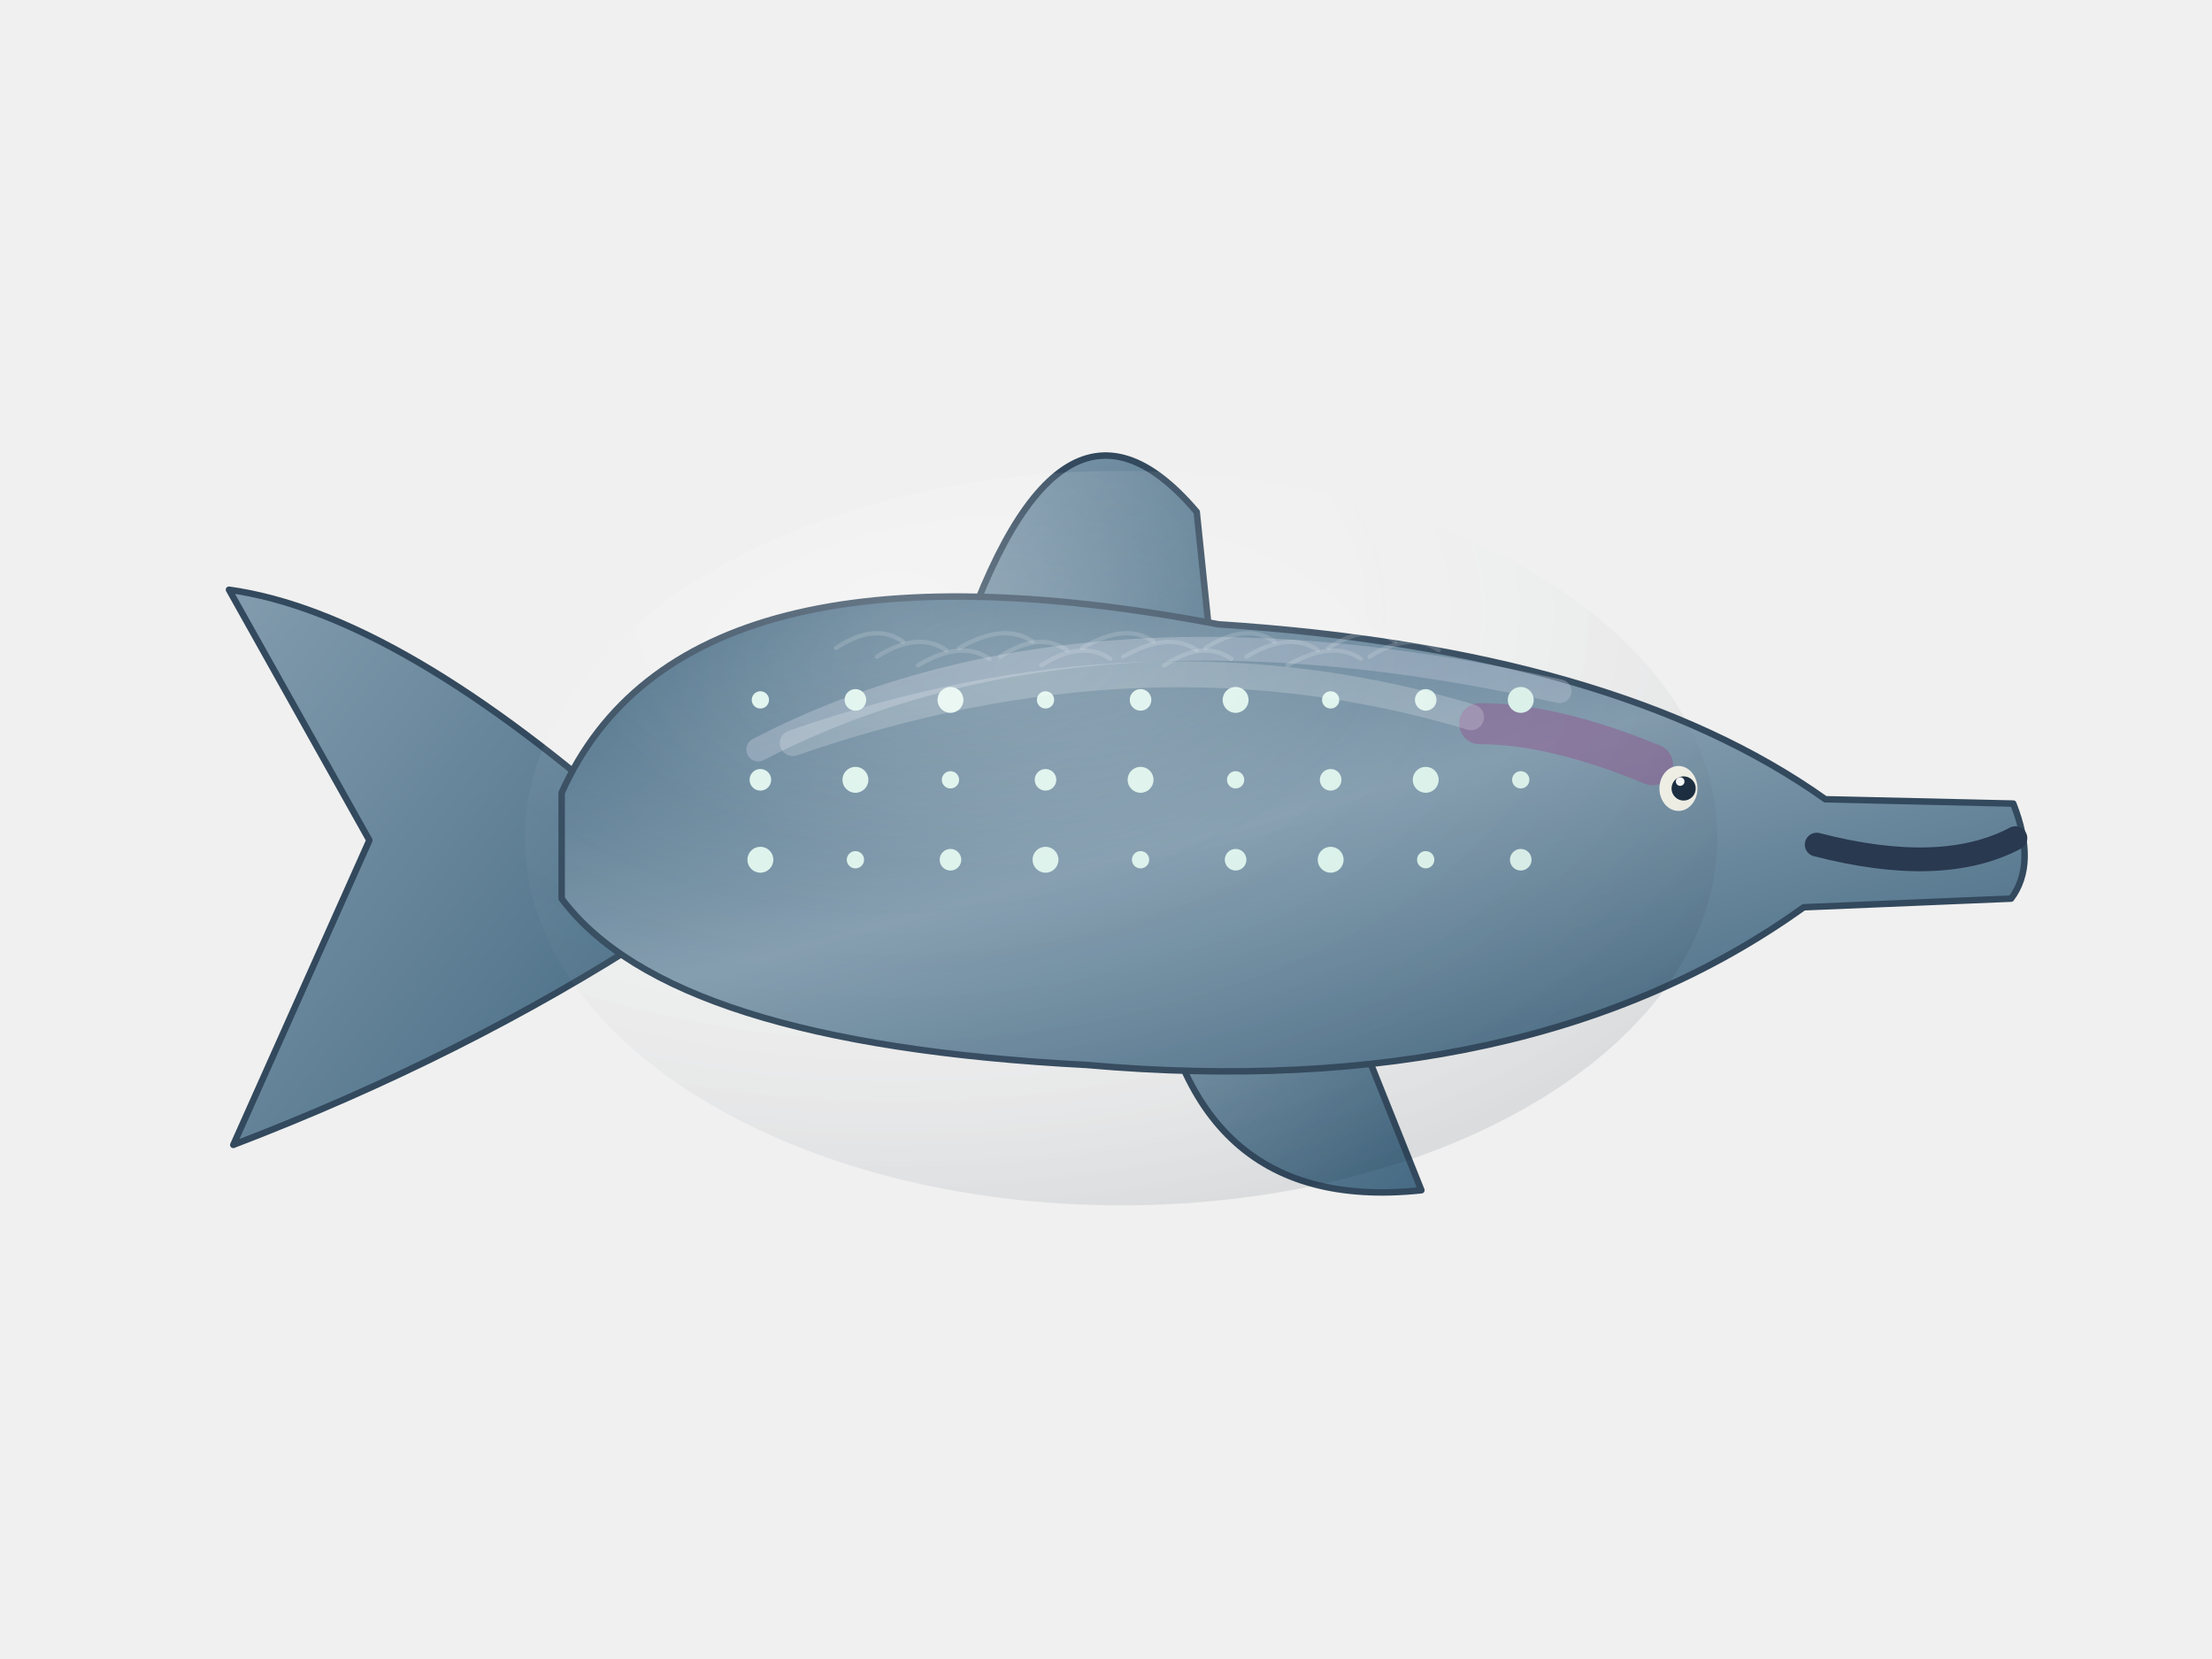
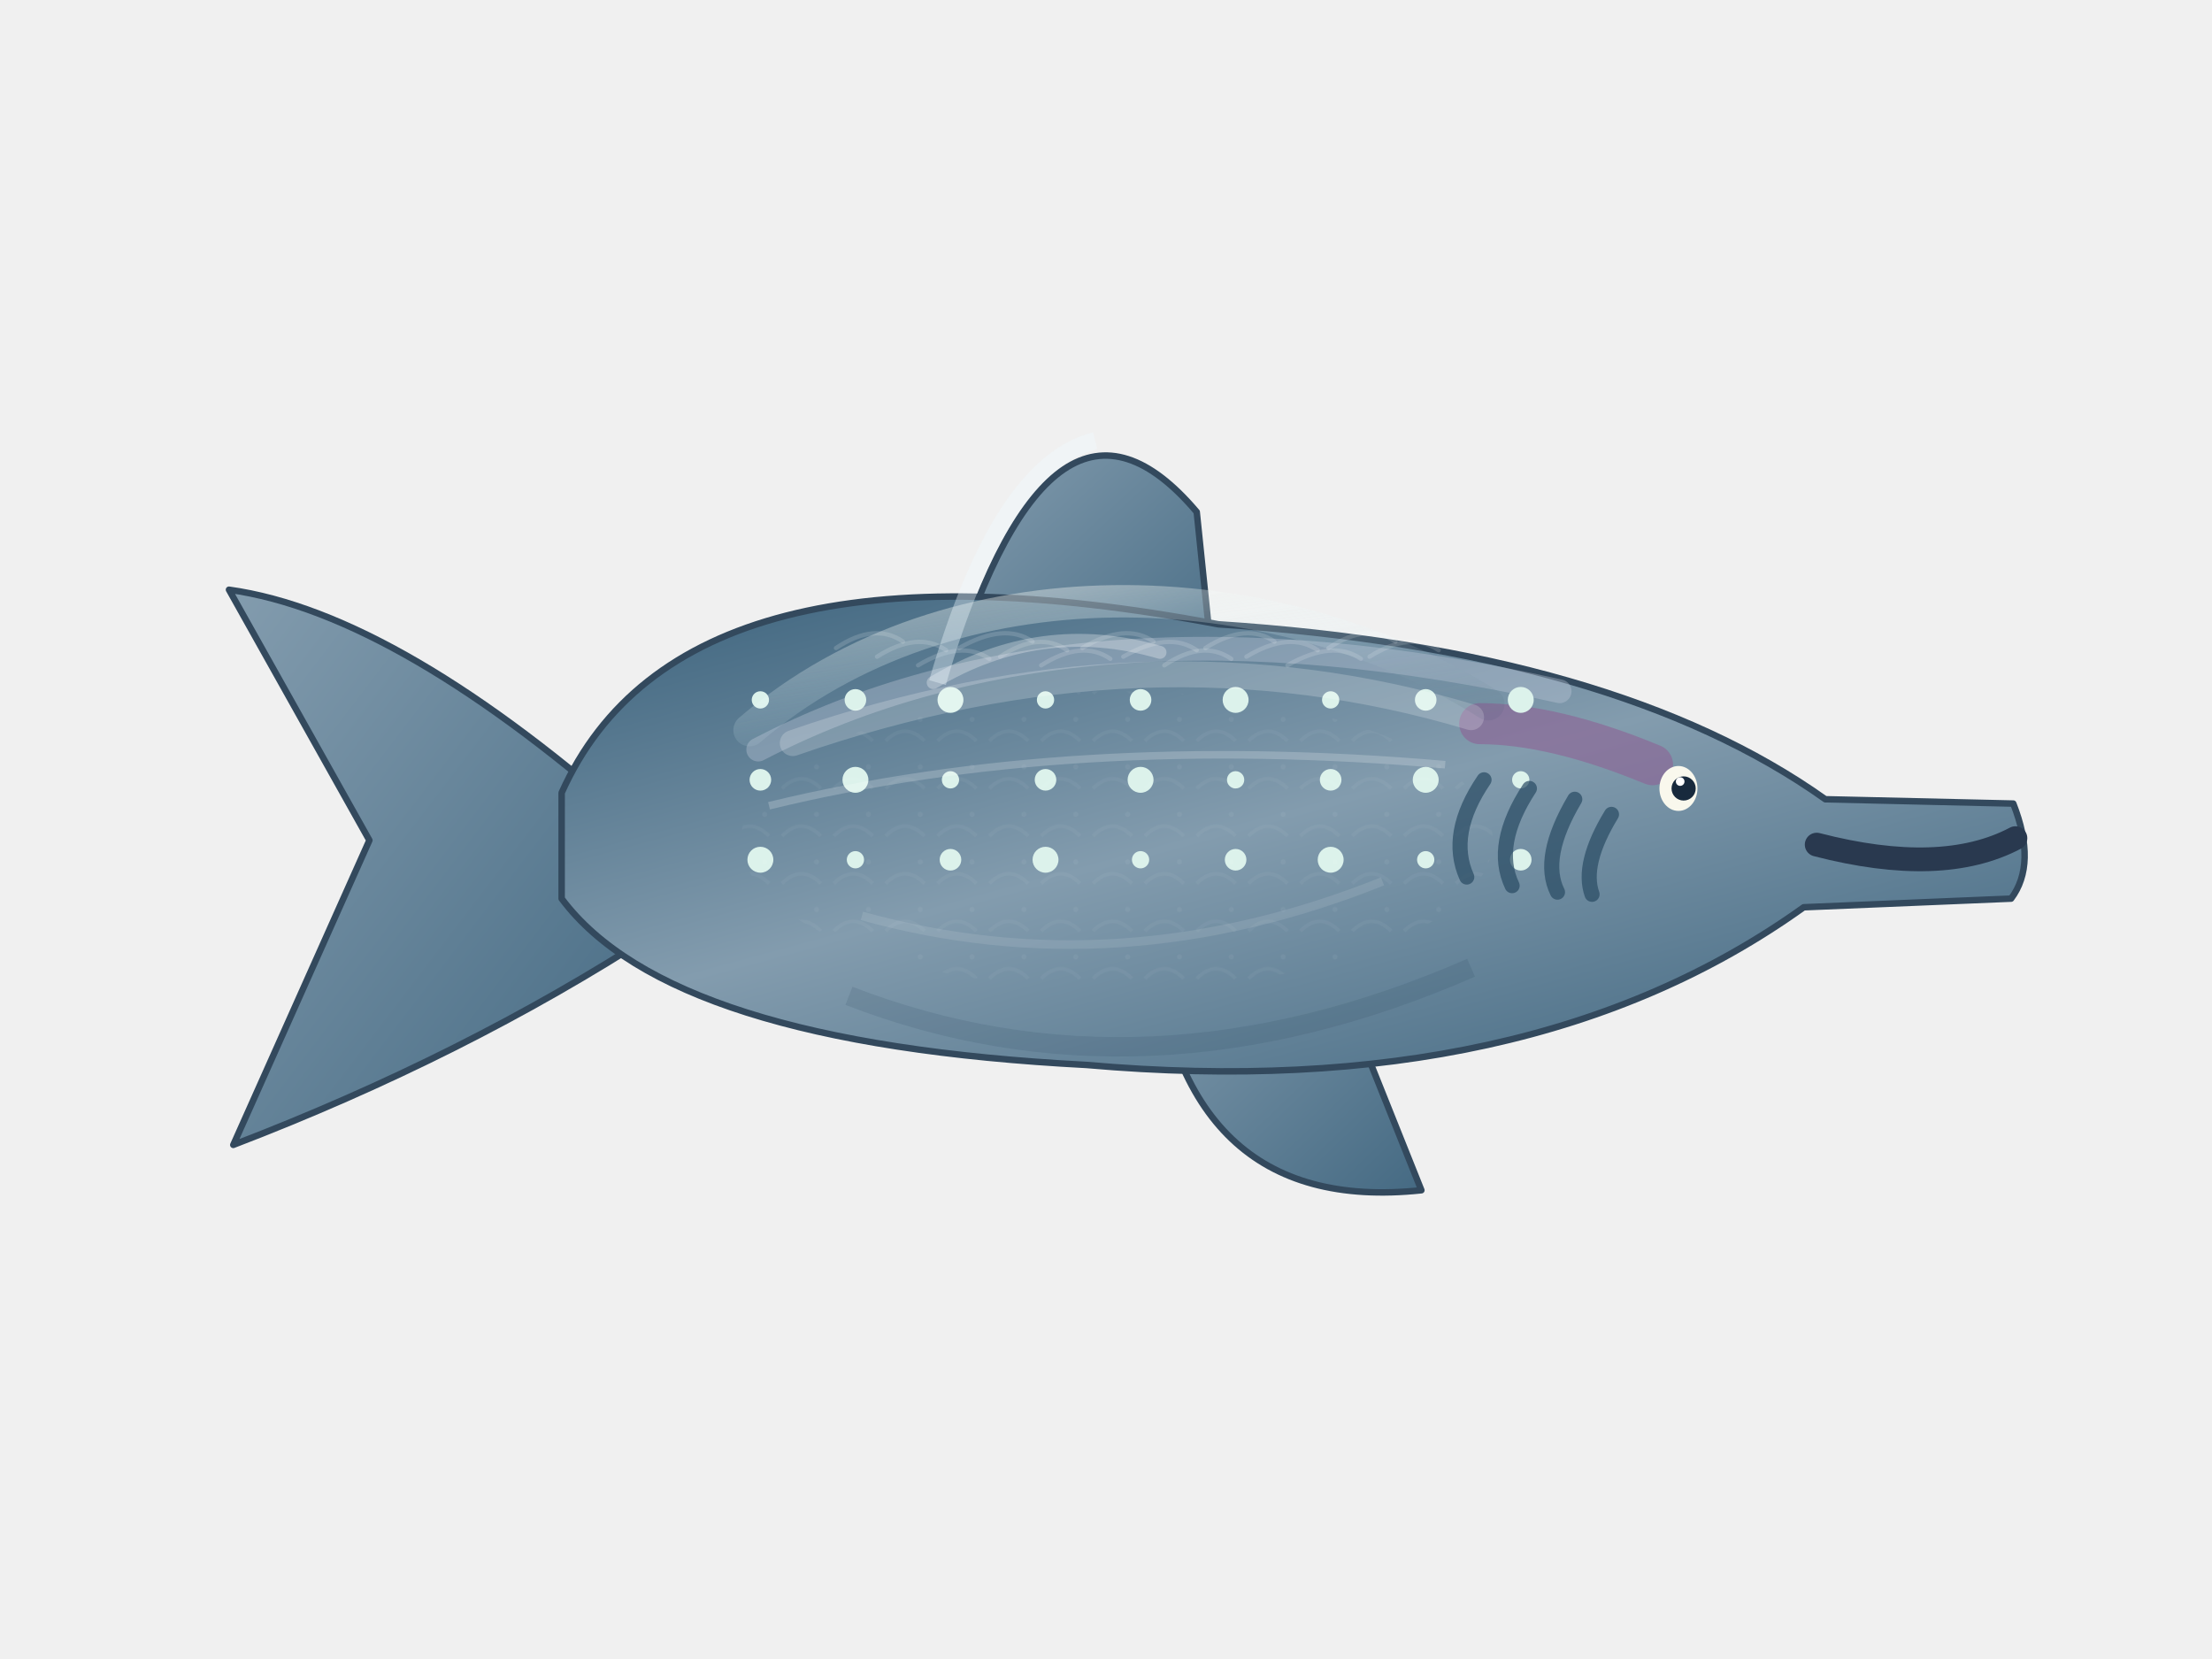
<svg xmlns="http://www.w3.org/2000/svg" width="1536" height="1152" viewBox="0 0 1024 768" role="img" aria-label="고래상어">
  <defs>
    <linearGradient id="body" x1=".08" y1=".05" x2=".87" y2="1">
      <stop stop-color="#456a83" />
      <stop offset=".47" stop-color="#839cae" />
      <stop offset="1" stop-color="#456a83" />
    </linearGradient>
    <linearGradient id="fin" x1="0" y1="0" x2="1" y2="1">
      <stop stop-color="#839cae" />
      <stop offset="1" stop-color="#456a83" />
    </linearGradient>
    <radialGradient id="sheen" cx=".31" cy=".19" r=".85">
      <stop stop-color="#ffffff" stop-opacity=".38" />
      <stop offset=".48" stop-color="#ffffff" stop-opacity=".06" />
      <stop offset="1" stop-color="#071729" stop-opacity=".18" />
    </radialGradient>
    <radialGradient id="gloss">
      <stop stop-color="#ffffff" stop-opacity=".33" />
      <stop offset="1" stop-color="#ffffff" stop-opacity="0" />
    </radialGradient>
  </defs>
  <g>
    <path d="M298 385 Q185 284 106 273 L171 389 L108 530 Q215 489 303 432 Z" fill="url(#fin)" stroke="#33495d" stroke-width="3" stroke-linejoin="round" stroke-linecap="round" />
    <path d="M440 314 Q488 159 554 237 L563 324 Z" fill="url(#fin)" stroke="#33495d" stroke-width="3" stroke-linejoin="round" stroke-linecap="round" />
    <path d="M533 432 Q545 563 658 551 L616 446 Z" fill="url(#fin)" stroke="#33495d" stroke-width="3" stroke-linejoin="round" stroke-linecap="round" />
    <path d="M260 367 Q316 242 564 289 Q748 301 845 370 L932 372 Q943 400 931 416 L835 420 Q708 511 503 493 Q310 483 260 416 Z" fill="url(#body)" stroke="#33495d" stroke-width="3" stroke-linejoin="round" stroke-linecap="round" />
    <path d="M841 391 Q899 406 933 388" fill="none" stroke="#29394f" stroke-width="11" stroke-linejoin="round" stroke-linecap="round" />
    <path d="M351 347 Q499 270 722 320" fill="none" stroke="#c4ccdc" stroke-width="11" stroke-linejoin="round" stroke-linecap="round" opacity=".35" />
    <path d="M685 335 Q719 335 765 354" fill="none" stroke="#8c6596" stroke-width="19" stroke-linejoin="round" stroke-linecap="round" opacity=".66" />
    <circle cx="352" cy="324" r="4" fill="#dcf2eb" />
    <circle cx="352" cy="361" r="5" fill="#dcf2eb" />
    <circle cx="352" cy="398" r="6" fill="#dcf2eb" />
    <circle cx="396" cy="324" r="5" fill="#dcf2eb" />
    <circle cx="396" cy="361" r="6" fill="#dcf2eb" />
    <circle cx="396" cy="398" r="4" fill="#dcf2eb" />
    <circle cx="440" cy="324" r="6" fill="#dcf2eb" />
    <circle cx="440" cy="361" r="4" fill="#dcf2eb" />
    <circle cx="440" cy="398" r="5" fill="#dcf2eb" />
    <circle cx="484" cy="324" r="4" fill="#dcf2eb" />
    <circle cx="484" cy="361" r="5" fill="#dcf2eb" />
    <circle cx="484" cy="398" r="6" fill="#dcf2eb" />
    <circle cx="528" cy="324" r="5" fill="#dcf2eb" />
    <circle cx="528" cy="361" r="6" fill="#dcf2eb" />
    <circle cx="528" cy="398" r="4" fill="#dcf2eb" />
    <circle cx="572" cy="324" r="6" fill="#dcf2eb" />
    <circle cx="572" cy="361" r="4" fill="#dcf2eb" />
    <circle cx="572" cy="398" r="5" fill="#dcf2eb" />
    <circle cx="616" cy="324" r="4" fill="#dcf2eb" />
    <circle cx="616" cy="361" r="5" fill="#dcf2eb" />
    <circle cx="616" cy="398" r="6" fill="#dcf2eb" />
    <circle cx="660" cy="324" r="5" fill="#dcf2eb" />
    <circle cx="660" cy="361" r="6" fill="#dcf2eb" />
    <circle cx="660" cy="398" r="4" fill="#dcf2eb" />
    <circle cx="704" cy="324" r="6" fill="#dcf2eb" />
    <circle cx="704" cy="361" r="4" fill="#dcf2eb" />
    <circle cx="704" cy="398" r="5" fill="#dcf2eb" />
    <path d="M367 344 Q531 287 681 332" fill="none" stroke="#ffffff" stroke-width="12" stroke-linejoin="round" stroke-linecap="round" opacity=".2" />
    <ellipse cx="777" cy="365" rx="8.8" ry="10.4" fill="#f9f8ed" />
    <circle cx="779.4" cy="365" r="5.6" fill="#182a3d" />
    <circle cx="777.8" cy="361.8" r="2.0" fill="#fff" />
  </g>
  <g>
    <path d="M387 300 q18 -12 31 -3" fill="none" stroke="#ffffff" stroke-width="2" stroke-linejoin="round" stroke-linecap="round" opacity=".15" />
    <path d="M406 304 q19 -12 32 -3" fill="none" stroke="#ffffff" stroke-width="2" stroke-linejoin="round" stroke-linecap="round" opacity=".15" />
    <path d="M425 308 q20 -12 33 -3" fill="none" stroke="#ffffff" stroke-width="2" stroke-linejoin="round" stroke-linecap="round" opacity=".15" />
    <path d="M444 300 q21 -12 34 -3" fill="none" stroke="#ffffff" stroke-width="2" stroke-linejoin="round" stroke-linecap="round" opacity=".15" />
    <path d="M463 304 q18 -12 31 -3" fill="none" stroke="#ffffff" stroke-width="2" stroke-linejoin="round" stroke-linecap="round" opacity=".15" />
    <path d="M482 308 q19 -12 32 -3" fill="none" stroke="#ffffff" stroke-width="2" stroke-linejoin="round" stroke-linecap="round" opacity=".15" />
    <path d="M501 300 q20 -12 33 -3" fill="none" stroke="#ffffff" stroke-width="2" stroke-linejoin="round" stroke-linecap="round" opacity=".15" />
    <path d="M520 304 q21 -12 34 -3" fill="none" stroke="#ffffff" stroke-width="2" stroke-linejoin="round" stroke-linecap="round" opacity=".15" />
    <path d="M539 308 q18 -12 31 -3" fill="none" stroke="#ffffff" stroke-width="2" stroke-linejoin="round" stroke-linecap="round" opacity=".15" />
    <path d="M558 300 q19 -12 32 -3" fill="none" stroke="#ffffff" stroke-width="2" stroke-linejoin="round" stroke-linecap="round" opacity=".15" />
    <path d="M577 304 q20 -12 33 -3" fill="none" stroke="#ffffff" stroke-width="2" stroke-linejoin="round" stroke-linecap="round" opacity=".15" />
    <path d="M596 308 q21 -12 34 -3" fill="none" stroke="#ffffff" stroke-width="2" stroke-linejoin="round" stroke-linecap="round" opacity=".15" />
    <path d="M615 300 q18 -12 31 -3" fill="none" stroke="#ffffff" stroke-width="2" stroke-linejoin="round" stroke-linecap="round" opacity=".15" />
    <path d="M634 304 q19 -12 32 -3" fill="none" stroke="#ffffff" stroke-width="2" stroke-linejoin="round" stroke-linecap="round" opacity=".15" />
  </g>
-   <ellipse cx="519" cy="388" rx="276" ry="170" fill="url(#sheen)" opacity=".49" />
-   <ellipse cx="479" cy="309" rx="211" ry="95" fill="url(#gloss)" opacity=".44" />
+   <defs id="v32-materials">
+     <linearGradient id="v32-rim" x1="0" y1="0" x2=".85" y2="1">
+       <stop stop-color="#fffaf0" stop-opacity=".7" />
+       <stop offset=".58" stop-color="#e5faff" stop-opacity=".20" />
+       <stop offset="1" stop-color="#23465b" stop-opacity=".13" />
+     </linearGradient>
+     <linearGradient id="v32-fin" x1="0" y1="0" x2="1" y2="1">
+       <stop stop-color="#fff" stop-opacity=".52" />
+       <stop offset=".47" stop-color="#fff" stop-opacity=".06" />
+       <stop offset="1" stop-color="#102a48" stop-opacity=".21" />
+     </linearGradient>
+     <radialGradient id="v32-pearl" cx=".36" cy=".25" r=".75">
+       <stop stop-color="#fff" stop-opacity=".6" />
+       <stop offset=".40" stop-color="#fff" stop-opacity=".14" />
+       <stop offset="1" stop-color="#031d32" stop-opacity=".14" />
+     </radialGradient>
+     <pattern id="v32-micro" width="24" height="22" patternUnits="userSpaceOnUse">
+       <path d="M2 13 Q11 4 20 13" stroke="#fff" stroke-opacity=".13" stroke-width="1.7" fill="none" />
+       <circle cx="18" cy="3" r="1.2" fill="#fff" opacity=".16" />
+     </pattern>
+   </defs>
+   <g id="v32-polish" pointer-events="none">
+     <path d="M347 338 C440 258 589 263 689 326" fill="none" stroke="url(#v32-rim)" stroke-width="15" stroke-linecap="round" opacity=".65" />
+     <path d="M393 461 Q530 514 681 448" fill="none" stroke="#16354d" stroke-width="9" opacity=".12" />
+     <path d="M356 373 Q496 339 669 354" fill="none" stroke="#fff" stroke-width="3.5" opacity=".20" />
+     <path d="M399 424 Q518 457 640 408" fill="none" stroke="#fff" stroke-width="4" opacity=".10" />
+     <ellipse cx="517" cy="389" rx="174" ry="69" fill="url(#v32-micro)" opacity=".30" />
+     <path d="M432 316 Q482 286 537 302" fill="none" stroke="#fff" stroke-opacity=".29" stroke-width="6" stroke-linecap="round" />
+     <path d="M687 361 q-17 25 -8 45 M708 365 q-17 26 -8 45 M729 370 q-16 27 -8 43 M746 377 q-14 23 -9 37" stroke="#284a62" stroke-width="7" fill="none" stroke-linecap="round" opacity=".70" />
+     <path d="M434 316 Q463 215 507 204" fill="none" stroke="#effaff" stroke-width="8" opacity=".37" />
+   </g>
</svg>
